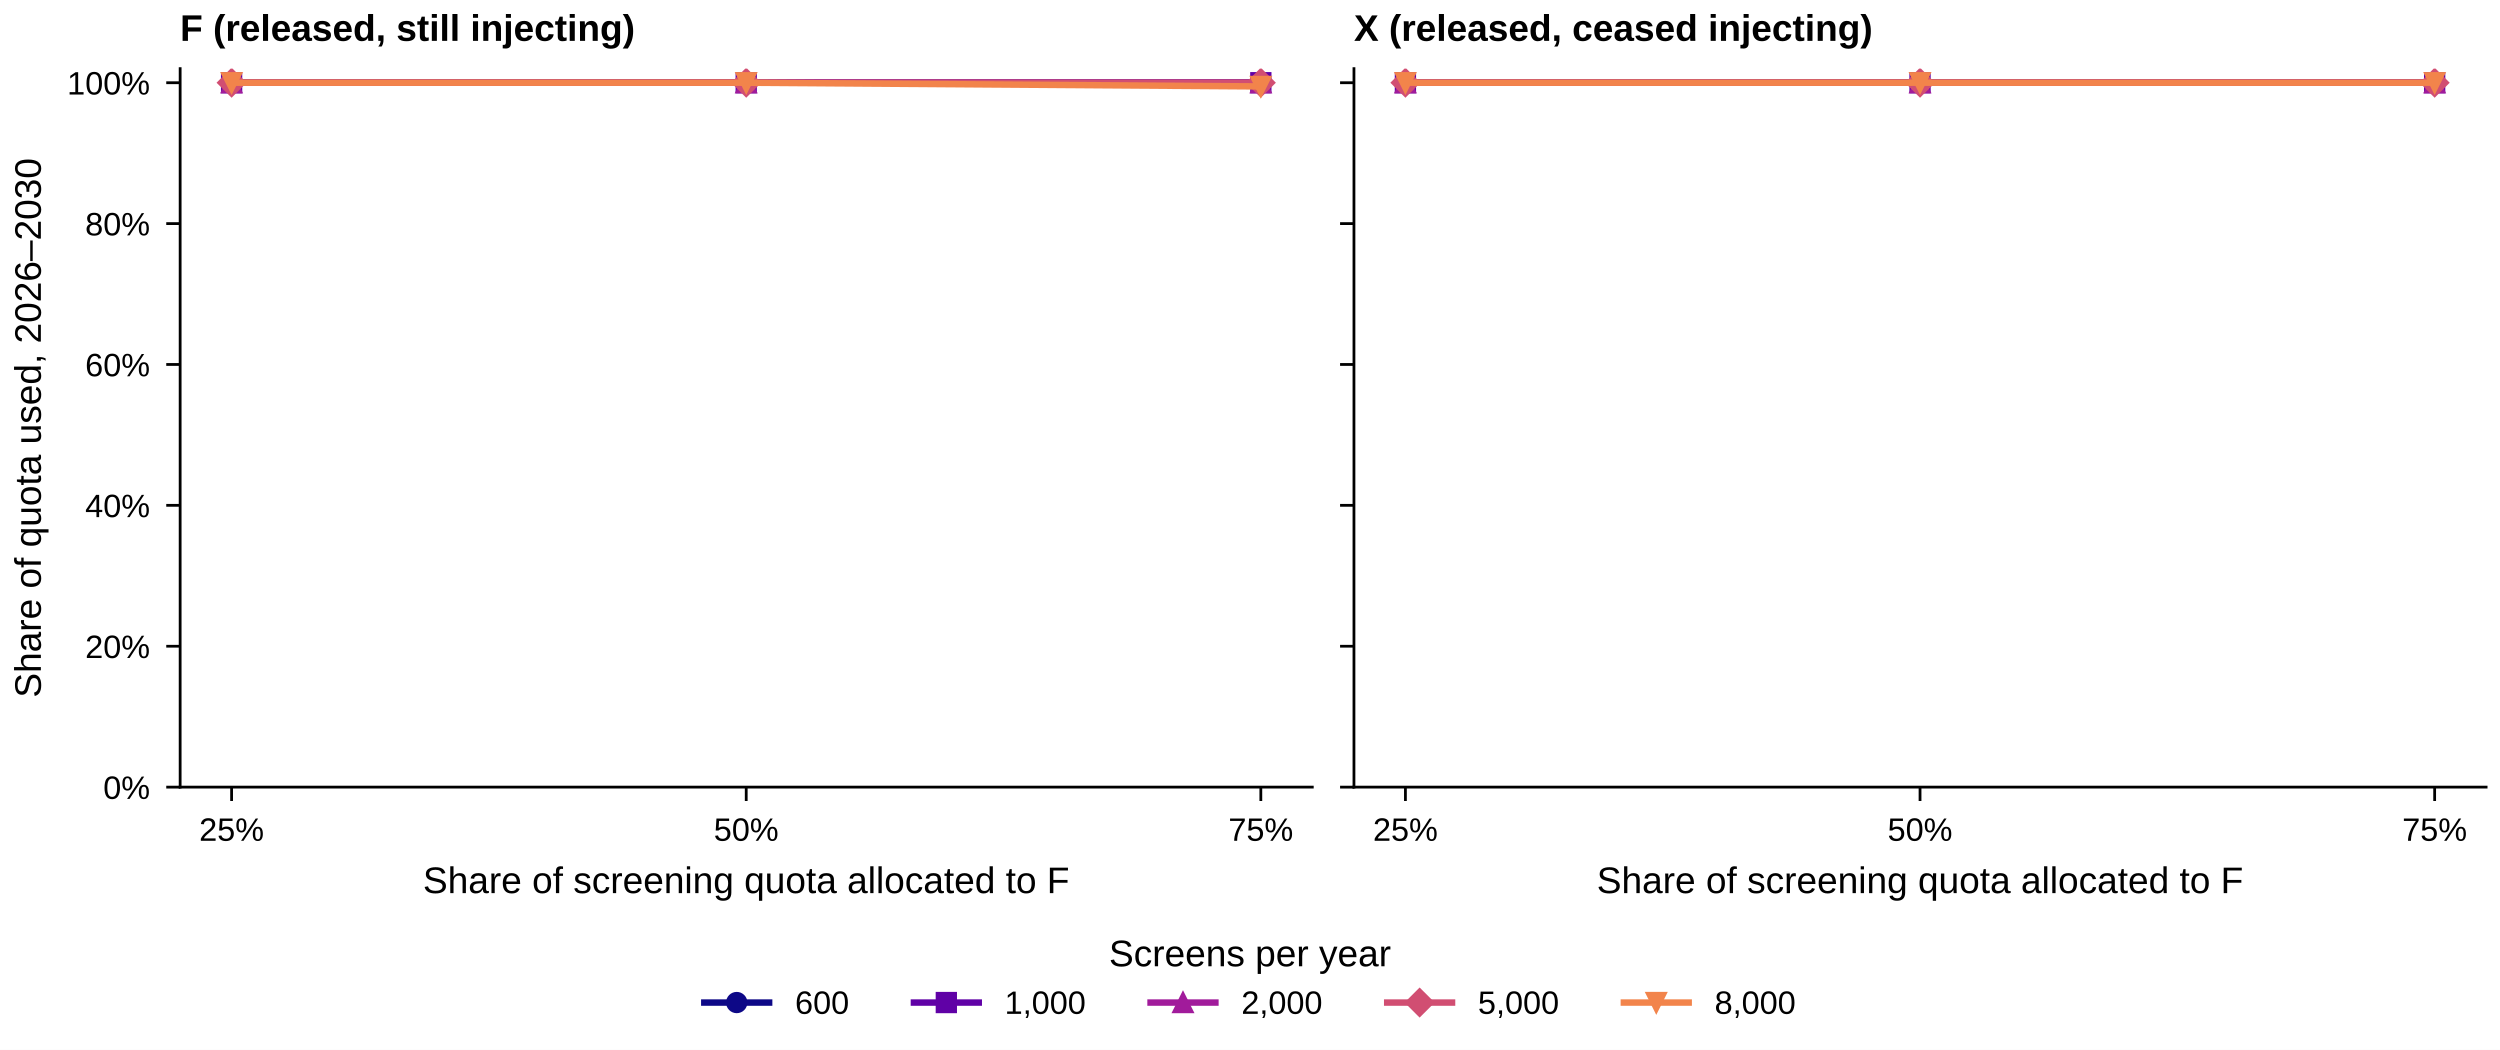
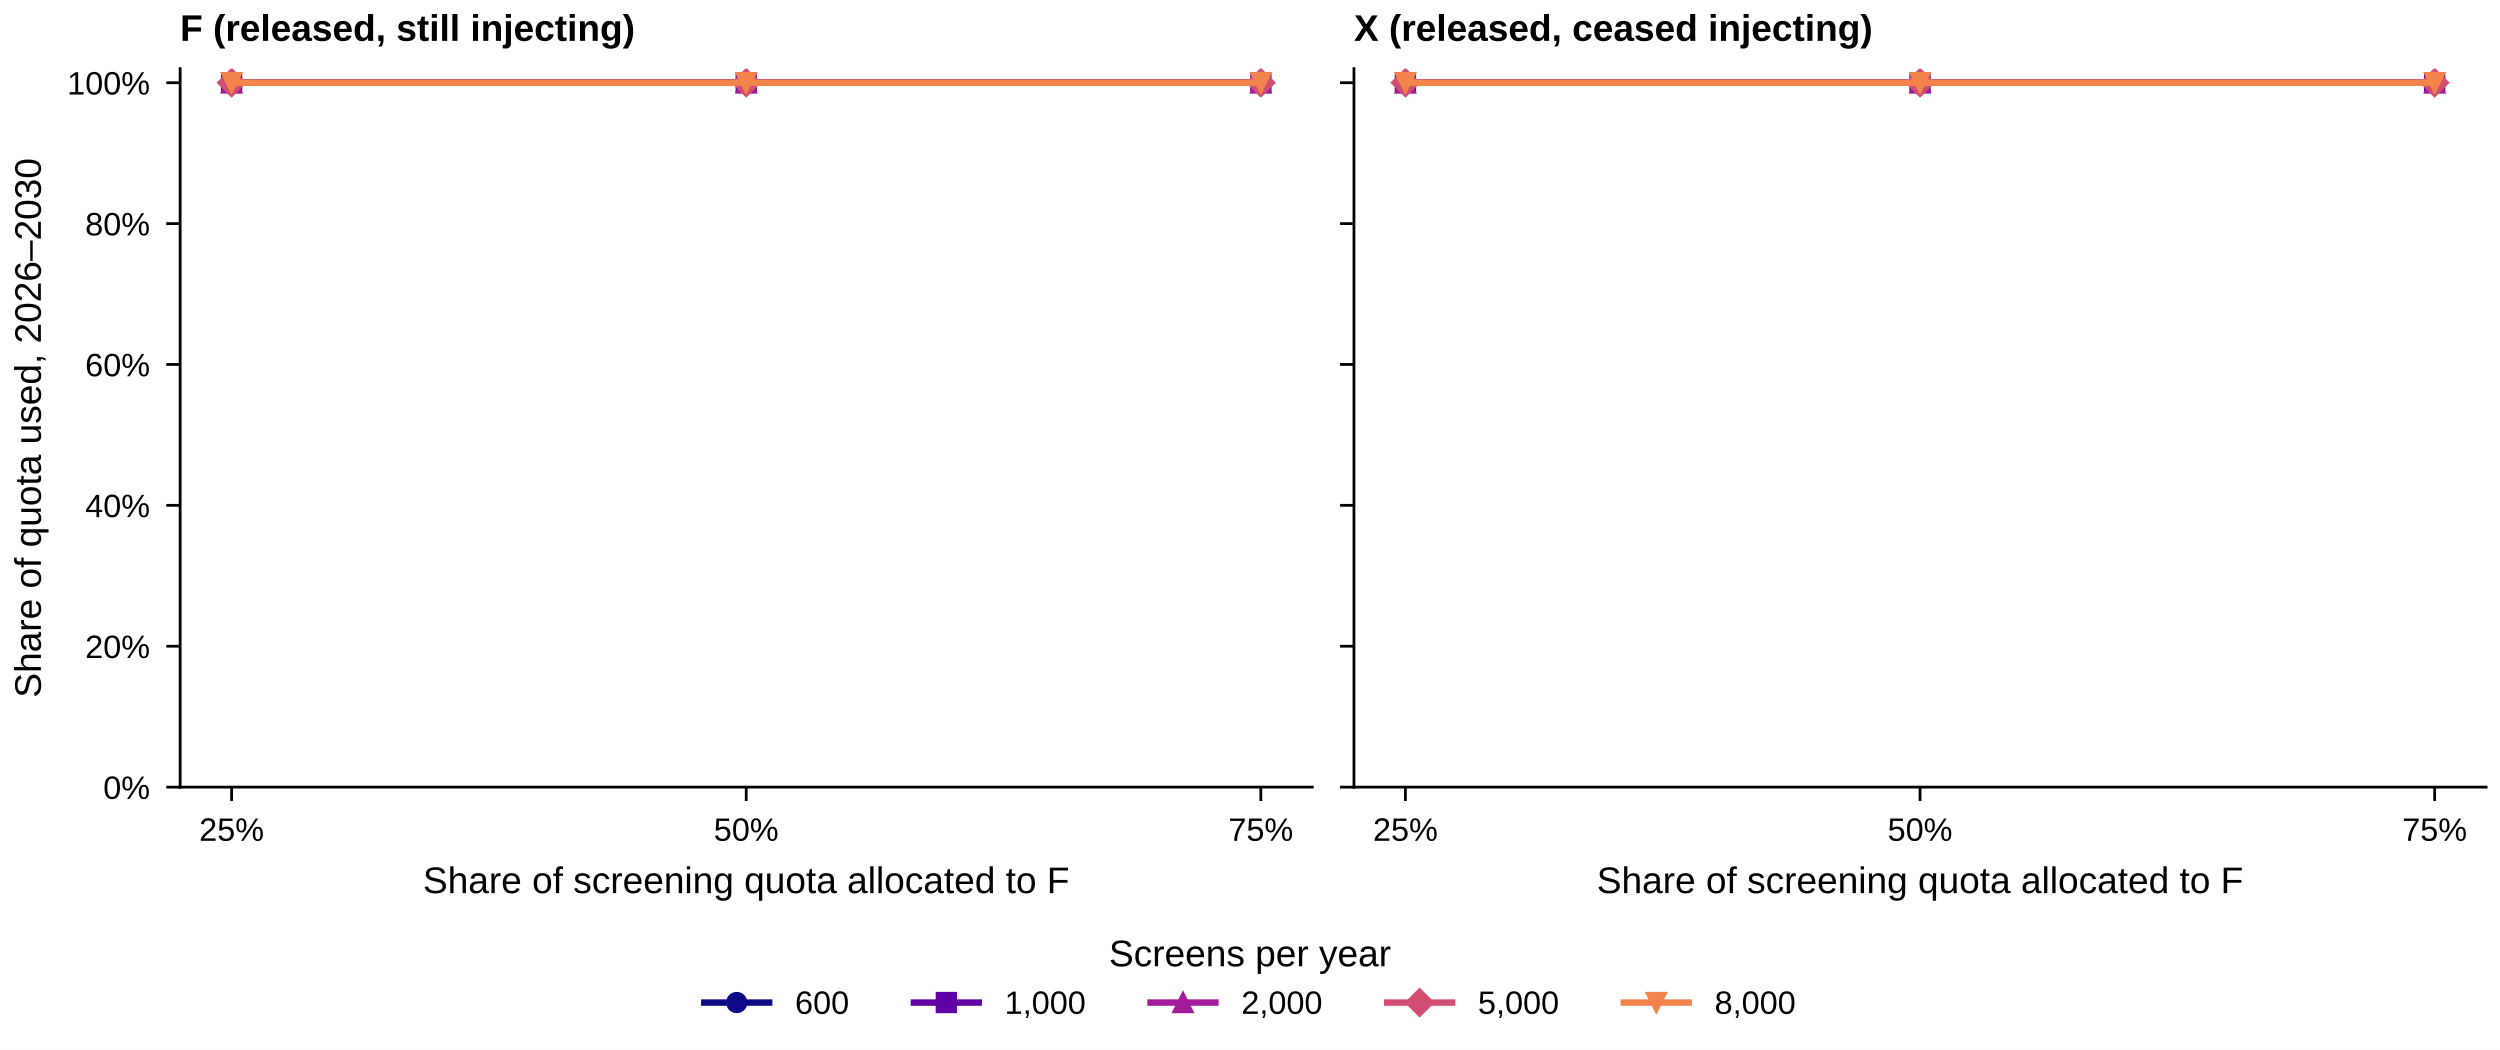
<svg xmlns="http://www.w3.org/2000/svg" xmlns:xlink="http://www.w3.org/1999/xlink" width="540pt" height="226.772pt" viewBox="0 0 540 226.772" version="1.1">
  <defs>
    <style type="text/css">*{stroke-linejoin: round; stroke-linecap: butt}</style>
  </defs>
  <g id="figure_1">
    <g id="patch_1">
      <path d="M 0 226.772  L 540 226.772  L 540 0  L 0 0  z " style="fill: #ffffff" />
    </g>
    <g id="axes_1">
      <g id="patch_2">
        <path d="M 38.911 170.016  L 283.455 170.016  L 283.455 14.824  L 38.911 14.824  z " style="fill: #ffffff" />
      </g>
      <g id="matplotlib.axis_1">
        <g id="xtick_1">
          <g id="line2d_1">
            <defs>
-               <path id="m1a1aa552fb" d="M 0 0  L 0 3  " style="stroke: #000000; stroke-width: 0.6" />
+               <path id="m0d71197e0c" d="M 0 0  L 0 3  " style="stroke: #000000; stroke-width: 0.6" />
            </defs>
            <g>
-               <use xlink:href="#m1a1aa552fb" x="50.026" y="170.016" style="stroke: #000000; stroke-width: 0.6" />
+               <use xlink:href="#m0d71197e0c" x="50.026" y="170.016" style="stroke: #000000; stroke-width: 0.6" />
            </g>
          </g>
          <g id="text_1">
            <text style="font-size: 7px; font-family: 'Arial', 'Helvetica', 'DejaVu Sans', sans-serif; text-anchor: middle" x="50.026" y="181.613" transform="rotate(-0 50.0262 181.6125)">25%</text>
          </g>
        </g>
        <g id="xtick_2">
          <g id="line2d_2">
            <g>
-               <use xlink:href="#m1a1aa552fb" x="161.183" y="170.016" style="stroke: #000000; stroke-width: 0.6" />
+               <use xlink:href="#m0d71197e0c" x="161.183" y="170.016" style="stroke: #000000; stroke-width: 0.6" />
            </g>
          </g>
          <g id="text_2">
            <text style="font-size: 7px; font-family: 'Arial', 'Helvetica', 'DejaVu Sans', sans-serif; text-anchor: middle" x="161.183" y="181.613" transform="rotate(-0 161.1827 181.6125)">50%</text>
          </g>
        </g>
        <g id="xtick_3">
          <g id="line2d_3">
            <g>
-               <use xlink:href="#m1a1aa552fb" x="272.339" y="170.016" style="stroke: #000000; stroke-width: 0.6" />
+               <use xlink:href="#m0d71197e0c" x="272.339" y="170.016" style="stroke: #000000; stroke-width: 0.6" />
            </g>
          </g>
          <g id="text_3">
            <text style="font-size: 7px; font-family: 'Arial', 'Helvetica', 'DejaVu Sans', sans-serif; text-anchor: middle" x="272.339" y="181.613" transform="rotate(-0 272.3393 181.6125)">75%</text>
          </g>
        </g>
        <g id="text_4">
          <text style="font-size: 8px; font-family: 'Arial', 'Helvetica', 'DejaVu Sans', sans-serif; text-anchor: middle" x="161.183" y="192.91" transform="rotate(-0 161.1827 192.9099)">Share of screening quota allocated to F</text>
        </g>
      </g>
      <g id="matplotlib.axis_2">
        <g id="ytick_1">
          <g id="line2d_4">
            <defs>
-               <path id="me7acd6114f" d="M 0 0  L -3 0  " style="stroke: #000000; stroke-width: 0.6" />
+               <path id="m2a6cd36271" d="M 0 0  L -3 0  " style="stroke: #000000; stroke-width: 0.6" />
            </defs>
            <g>
-               <use xlink:href="#me7acd6114f" x="38.911" y="170.016" style="stroke: #000000; stroke-width: 0.6" />
+               <use xlink:href="#m2a6cd36271" x="38.911" y="170.016" style="stroke: #000000; stroke-width: 0.6" />
            </g>
          </g>
          <g id="text_5">
            <text style="font-size: 7px; font-family: 'Arial', 'Helvetica', 'DejaVu Sans', sans-serif; text-anchor: end" x="32.411" y="172.564" transform="rotate(-0 32.41055 172.5644)">0%</text>
          </g>
        </g>
        <g id="ytick_2">
          <g id="line2d_5">
            <g>
-               <use xlink:href="#me7acd6114f" x="38.911" y="139.587" style="stroke: #000000; stroke-width: 0.6" />
+               <use xlink:href="#m2a6cd36271" x="38.911" y="139.587" style="stroke: #000000; stroke-width: 0.6" />
            </g>
          </g>
          <g id="text_6">
            <text style="font-size: 7px; font-family: 'Arial', 'Helvetica', 'DejaVu Sans', sans-serif; text-anchor: end" x="32.411" y="142.135" transform="rotate(-0 32.41055 142.1346)">20%</text>
          </g>
        </g>
        <g id="ytick_3">
          <g id="line2d_6">
            <g>
-               <use xlink:href="#me7acd6114f" x="38.911" y="109.157" style="stroke: #000000; stroke-width: 0.6" />
+               <use xlink:href="#m2a6cd36271" x="38.911" y="109.157" style="stroke: #000000; stroke-width: 0.6" />
            </g>
          </g>
          <g id="text_7">
            <text style="font-size: 7px; font-family: 'Arial', 'Helvetica', 'DejaVu Sans', sans-serif; text-anchor: end" x="32.411" y="111.705" transform="rotate(-0 32.41055 111.7049)">40%</text>
          </g>
        </g>
        <g id="ytick_4">
          <g id="line2d_7">
            <g>
-               <use xlink:href="#me7acd6114f" x="38.911" y="78.727" style="stroke: #000000; stroke-width: 0.6" />
+               <use xlink:href="#m2a6cd36271" x="38.911" y="78.727" style="stroke: #000000; stroke-width: 0.6" />
            </g>
          </g>
          <g id="text_8">
            <text style="font-size: 7px; font-family: 'Arial', 'Helvetica', 'DejaVu Sans', sans-serif; text-anchor: end" x="32.411" y="81.275" transform="rotate(-0 32.41055 81.27509)">60%</text>
          </g>
        </g>
        <g id="ytick_5">
          <g id="line2d_8">
            <g>
-               <use xlink:href="#me7acd6114f" x="38.911" y="48.297" style="stroke: #000000; stroke-width: 0.6" />
+               <use xlink:href="#m2a6cd36271" x="38.911" y="48.297" style="stroke: #000000; stroke-width: 0.6" />
            </g>
          </g>
          <g id="text_9">
            <text style="font-size: 7px; font-family: 'Arial', 'Helvetica', 'DejaVu Sans', sans-serif; text-anchor: end" x="32.411" y="50.845" transform="rotate(-0 32.41055 50.84531)">80%</text>
          </g>
        </g>
        <g id="ytick_6">
          <g id="line2d_9">
            <g>
-               <use xlink:href="#me7acd6114f" x="38.911" y="17.867" style="stroke: #000000; stroke-width: 0.6" />
+               <use xlink:href="#m2a6cd36271" x="38.911" y="17.867" style="stroke: #000000; stroke-width: 0.6" />
            </g>
          </g>
          <g id="text_10">
            <text style="font-size: 7px; font-family: 'Arial', 'Helvetica', 'DejaVu Sans', sans-serif; text-anchor: end" x="32.411" y="20.416" transform="rotate(-0 32.41055 20.41553)">100%</text>
          </g>
        </g>
        <g id="text_11">
          <text style="font-size: 8px; font-family: 'Arial', 'Helvetica', 'DejaVu Sans', sans-serif; text-anchor: middle" x="8.824" y="92.42" transform="rotate(-90 8.824459 92.42039)">Share of quota used, 2026–2030</text>
        </g>
      </g>
      <g id="line2d_10">
-         <path d="M 50.026 17.867  L 161.183 17.867  L 272.339 17.867  " clip-path="url(#p8b21cc04ac)" style="fill: none; stroke: #0d0887; stroke-width: 1.4; stroke-linecap: square" />
-         <defs>
-           <path id="m98d0a58976" d="M 0 2  C 0.53 2 1.039 1.789 1.414 1.414  C 1.789 1.039 2 0.53 2 0  C 2 -0.53 1.789 -1.039 1.414 -1.414  C 1.039 -1.789 0.53 -2 0 -2  C -0.53 -2 -1.039 -1.789 -1.414 -1.414  C -1.789 -1.039 -2 -0.53 -2 0  C -2 0.53 -1.789 1.039 -1.414 1.414  C -1.039 1.789 -0.53 2 0 2  z " style="stroke: #0d0887; stroke-width: 0.6" />
-         </defs>
-         <g clip-path="url(#p8b21cc04ac)">
-           <use xlink:href="#m98d0a58976" x="50.026" y="17.867" style="fill: #0d0887; stroke: #0d0887; stroke-width: 0.6" />
-           <use xlink:href="#m98d0a58976" x="161.183" y="17.867" style="fill: #0d0887; stroke: #0d0887; stroke-width: 0.6" />
-           <use xlink:href="#m98d0a58976" x="272.339" y="17.867" style="fill: #0d0887; stroke: #0d0887; stroke-width: 0.6" />
+         <path d="M 50.026 17.867  L 161.183 17.867  L 272.339 17.867  " clip-path="url(#p853d562ad6)" style="fill: none; stroke: #0d0887; stroke-width: 1.4; stroke-linecap: square" />
+         <defs>
+           <path id="m8c061968ac" d="M 0 2  C 0.53 2 1.039 1.789 1.414 1.414  C 1.789 1.039 2 0.53 2 0  C 2 -0.53 1.789 -1.039 1.414 -1.414  C 1.039 -1.789 0.53 -2 0 -2  C -0.53 -2 -1.039 -1.789 -1.414 -1.414  C -1.789 -1.039 -2 -0.53 -2 0  C -2 0.53 -1.789 1.039 -1.414 1.414  C -1.039 1.789 -0.53 2 0 2  z " style="stroke: #0d0887; stroke-width: 0.6" />
+         </defs>
+         <g clip-path="url(#p853d562ad6)">
+           <use xlink:href="#m8c061968ac" x="50.026" y="17.867" style="fill: #0d0887; stroke: #0d0887; stroke-width: 0.6" />
+           <use xlink:href="#m8c061968ac" x="161.183" y="17.867" style="fill: #0d0887; stroke: #0d0887; stroke-width: 0.6" />
+           <use xlink:href="#m8c061968ac" x="272.339" y="17.867" style="fill: #0d0887; stroke: #0d0887; stroke-width: 0.6" />
        </g>
      </g>
      <g id="line2d_11">
-         <path d="M 50.026 17.867  L 161.183 17.867  L 272.339 17.867  " clip-path="url(#p8b21cc04ac)" style="fill: none; stroke: #6001a6; stroke-width: 1.4; stroke-linecap: square" />
-         <defs>
-           <path id="m4f1aee3160" d="M -2 2  L 2 2  L 2 -2  L -2 -2  z " style="stroke: #6001a6; stroke-width: 0.6; stroke-linejoin: miter" />
-         </defs>
-         <g clip-path="url(#p8b21cc04ac)">
-           <use xlink:href="#m4f1aee3160" x="50.026" y="17.867" style="fill: #6001a6; stroke: #6001a6; stroke-width: 0.6; stroke-linejoin: miter" />
-           <use xlink:href="#m4f1aee3160" x="161.183" y="17.867" style="fill: #6001a6; stroke: #6001a6; stroke-width: 0.6; stroke-linejoin: miter" />
-           <use xlink:href="#m4f1aee3160" x="272.339" y="17.867" style="fill: #6001a6; stroke: #6001a6; stroke-width: 0.6; stroke-linejoin: miter" />
+         <path d="M 50.026 17.867  L 161.183 17.867  L 272.339 17.867  " clip-path="url(#p853d562ad6)" style="fill: none; stroke: #6001a6; stroke-width: 1.4; stroke-linecap: square" />
+         <defs>
+           <path id="m19488c4bcf" d="M -2 2  L 2 2  L 2 -2  L -2 -2  z " style="stroke: #6001a6; stroke-width: 0.6; stroke-linejoin: miter" />
+         </defs>
+         <g clip-path="url(#p853d562ad6)">
+           <use xlink:href="#m19488c4bcf" x="50.026" y="17.867" style="fill: #6001a6; stroke: #6001a6; stroke-width: 0.6; stroke-linejoin: miter" />
+           <use xlink:href="#m19488c4bcf" x="161.183" y="17.867" style="fill: #6001a6; stroke: #6001a6; stroke-width: 0.6; stroke-linejoin: miter" />
+           <use xlink:href="#m19488c4bcf" x="272.339" y="17.867" style="fill: #6001a6; stroke: #6001a6; stroke-width: 0.6; stroke-linejoin: miter" />
        </g>
      </g>
      <g id="line2d_12">
-         <path d="M 50.026 17.867  L 161.183 17.867  L 272.339 17.867  " clip-path="url(#p8b21cc04ac)" style="fill: none; stroke: #a11b9b; stroke-width: 1.4; stroke-linecap: square" />
-         <defs>
-           <path id="m0323c7de09" d="M 0 -2  L -2 2  L 2 2  z " style="stroke: #a11b9b; stroke-width: 0.6; stroke-linejoin: miter" />
-         </defs>
-         <g clip-path="url(#p8b21cc04ac)">
-           <use xlink:href="#m0323c7de09" x="50.026" y="17.867" style="fill: #a11b9b; stroke: #a11b9b; stroke-width: 0.6; stroke-linejoin: miter" />
-           <use xlink:href="#m0323c7de09" x="161.183" y="17.867" style="fill: #a11b9b; stroke: #a11b9b; stroke-width: 0.6; stroke-linejoin: miter" />
-           <use xlink:href="#m0323c7de09" x="272.339" y="17.867" style="fill: #a11b9b; stroke: #a11b9b; stroke-width: 0.6; stroke-linejoin: miter" />
+         <path d="M 50.026 17.867  L 161.183 17.867  L 272.339 17.867  " clip-path="url(#p853d562ad6)" style="fill: none; stroke: #a11b9b; stroke-width: 1.4; stroke-linecap: square" />
+         <defs>
+           <path id="m2ece582d1a" d="M 0 -2  L -2 2  L 2 2  z " style="stroke: #a11b9b; stroke-width: 0.6; stroke-linejoin: miter" />
+         </defs>
+         <g clip-path="url(#p853d562ad6)">
+           <use xlink:href="#m2ece582d1a" x="50.026" y="17.867" style="fill: #a11b9b; stroke: #a11b9b; stroke-width: 0.6; stroke-linejoin: miter" />
+           <use xlink:href="#m2ece582d1a" x="161.183" y="17.867" style="fill: #a11b9b; stroke: #a11b9b; stroke-width: 0.6; stroke-linejoin: miter" />
+           <use xlink:href="#m2ece582d1a" x="272.339" y="17.867" style="fill: #a11b9b; stroke: #a11b9b; stroke-width: 0.6; stroke-linejoin: miter" />
        </g>
      </g>
      <g id="line2d_13">
-         <path d="M 50.026 17.867  L 161.183 17.867  L 272.339 17.867  " clip-path="url(#p8b21cc04ac)" style="fill: none; stroke: #d14e72; stroke-width: 1.4; stroke-linecap: square" />
-         <defs>
-           <path id="mdfe0a7a833" d="M -0 2.828  L 2.828 0  L 0 -2.828  L -2.828 -0  z " style="stroke: #d14e72; stroke-width: 0.6; stroke-linejoin: miter" />
-         </defs>
-         <g clip-path="url(#p8b21cc04ac)">
-           <use xlink:href="#mdfe0a7a833" x="50.026" y="17.867" style="fill: #d14e72; stroke: #d14e72; stroke-width: 0.6; stroke-linejoin: miter" />
-           <use xlink:href="#mdfe0a7a833" x="161.183" y="17.867" style="fill: #d14e72; stroke: #d14e72; stroke-width: 0.6; stroke-linejoin: miter" />
-           <use xlink:href="#mdfe0a7a833" x="272.339" y="17.867" style="fill: #d14e72; stroke: #d14e72; stroke-width: 0.6; stroke-linejoin: miter" />
+         <path d="M 50.026 17.867  L 161.183 17.867  L 272.339 17.867  " clip-path="url(#p853d562ad6)" style="fill: none; stroke: #d14e72; stroke-width: 1.4; stroke-linecap: square" />
+         <defs>
+           <path id="m031b652343" d="M -0 2.828  L 2.828 0  L 0 -2.828  L -2.828 -0  z " style="stroke: #d14e72; stroke-width: 0.6; stroke-linejoin: miter" />
+         </defs>
+         <g clip-path="url(#p853d562ad6)">
+           <use xlink:href="#m031b652343" x="50.026" y="17.867" style="fill: #d14e72; stroke: #d14e72; stroke-width: 0.6; stroke-linejoin: miter" />
+           <use xlink:href="#m031b652343" x="161.183" y="17.867" style="fill: #d14e72; stroke: #d14e72; stroke-width: 0.6; stroke-linejoin: miter" />
+           <use xlink:href="#m031b652343" x="272.339" y="17.867" style="fill: #d14e72; stroke: #d14e72; stroke-width: 0.6; stroke-linejoin: miter" />
        </g>
      </g>
      <g id="line2d_14">
-         <path d="M 50.026 17.867  L 161.183 17.867  L 272.339 18.669  " clip-path="url(#p8b21cc04ac)" style="fill: none; stroke: #f2844b; stroke-width: 1.4; stroke-linecap: square" />
-         <defs>
-           <path id="m66168ff04a" d="M -0 2  L 2 -2  L -2 -2  z " style="stroke: #f2844b; stroke-width: 0.6; stroke-linejoin: miter" />
-         </defs>
-         <g clip-path="url(#p8b21cc04ac)">
-           <use xlink:href="#m66168ff04a" x="50.026" y="17.867" style="fill: #f2844b; stroke: #f2844b; stroke-width: 0.6; stroke-linejoin: miter" />
-           <use xlink:href="#m66168ff04a" x="161.183" y="17.867" style="fill: #f2844b; stroke: #f2844b; stroke-width: 0.6; stroke-linejoin: miter" />
-           <use xlink:href="#m66168ff04a" x="272.339" y="18.669" style="fill: #f2844b; stroke: #f2844b; stroke-width: 0.6; stroke-linejoin: miter" />
+         <path d="M 50.026 17.867  L 161.183 17.867  L 272.339 17.867  " clip-path="url(#p853d562ad6)" style="fill: none; stroke: #f2844b; stroke-width: 1.4; stroke-linecap: square" />
+         <defs>
+           <path id="m550b34c3ea" d="M -0 2  L 2 -2  L -2 -2  z " style="stroke: #f2844b; stroke-width: 0.6; stroke-linejoin: miter" />
+         </defs>
+         <g clip-path="url(#p853d562ad6)">
+           <use xlink:href="#m550b34c3ea" x="50.026" y="17.867" style="fill: #f2844b; stroke: #f2844b; stroke-width: 0.6; stroke-linejoin: miter" />
+           <use xlink:href="#m550b34c3ea" x="161.183" y="17.867" style="fill: #f2844b; stroke: #f2844b; stroke-width: 0.6; stroke-linejoin: miter" />
+           <use xlink:href="#m550b34c3ea" x="272.339" y="17.867" style="fill: #f2844b; stroke: #f2844b; stroke-width: 0.6; stroke-linejoin: miter" />
        </g>
      </g>
      <g id="patch_3">
        <path d="M 38.911 170.016  L 38.911 14.824  " style="fill: none; stroke: #000000; stroke-width: 0.6; stroke-linejoin: miter; stroke-linecap: square" />
      </g>
      <g id="patch_4">
        <path d="M 38.911 170.016  L 283.455 170.016  " style="fill: none; stroke: #000000; stroke-width: 0.6; stroke-linejoin: miter; stroke-linecap: square" />
      </g>
      <g id="text_12">
        <text style="font-weight: 700; font-size: 8px; font-family: 'Arial', 'Helvetica', 'DejaVu Sans', sans-serif; text-anchor: start" x="38.911" y="8.824" transform="rotate(-0 38.91055 8.824459)">F (released, still injecting)</text>
      </g>
    </g>
    <g id="axes_2">
      <g id="patch_5">
        <path d="M 292.455 170.016  L 537 170.016  L 537 14.824  L 292.455 14.824  z " style="fill: #ffffff" />
      </g>
      <g id="matplotlib.axis_3">
        <g id="xtick_4">
          <g id="line2d_15">
            <g>
-               <use xlink:href="#m1a1aa552fb" x="303.571" y="170.016" style="stroke: #000000; stroke-width: 0.6" />
+               <use xlink:href="#m0d71197e0c" x="303.571" y="170.016" style="stroke: #000000; stroke-width: 0.6" />
            </g>
          </g>
          <g id="text_13">
            <text style="font-size: 7px; font-family: 'Arial', 'Helvetica', 'DejaVu Sans', sans-serif; text-anchor: middle" x="303.571" y="181.613" transform="rotate(-0 303.571 181.6125)">25%</text>
          </g>
        </g>
        <g id="xtick_5">
          <g id="line2d_16">
            <g>
-               <use xlink:href="#m1a1aa552fb" x="414.728" y="170.016" style="stroke: #000000; stroke-width: 0.6" />
+               <use xlink:href="#m0d71197e0c" x="414.728" y="170.016" style="stroke: #000000; stroke-width: 0.6" />
            </g>
          </g>
          <g id="text_14">
            <text style="font-size: 7px; font-family: 'Arial', 'Helvetica', 'DejaVu Sans', sans-serif; text-anchor: middle" x="414.728" y="181.613" transform="rotate(-0 414.7276 181.6125)">50%</text>
          </g>
        </g>
        <g id="xtick_6">
          <g id="line2d_17">
            <g>
-               <use xlink:href="#m1a1aa552fb" x="525.884" y="170.016" style="stroke: #000000; stroke-width: 0.6" />
+               <use xlink:href="#m0d71197e0c" x="525.884" y="170.016" style="stroke: #000000; stroke-width: 0.6" />
            </g>
          </g>
          <g id="text_15">
            <text style="font-size: 7px; font-family: 'Arial', 'Helvetica', 'DejaVu Sans', sans-serif; text-anchor: middle" x="525.884" y="181.613" transform="rotate(-0 525.8841 181.6125)">75%</text>
          </g>
        </g>
        <g id="text_16">
          <text style="font-size: 8px; font-family: 'Arial', 'Helvetica', 'DejaVu Sans', sans-serif; text-anchor: middle" x="414.728" y="192.91" transform="rotate(-0 414.7276 192.9099)">Share of screening quota allocated to F</text>
        </g>
      </g>
      <g id="matplotlib.axis_4">
        <g id="ytick_7">
          <g id="line2d_18">
            <g>
-               <use xlink:href="#me7acd6114f" x="292.455" y="170.016" style="stroke: #000000; stroke-width: 0.6" />
+               <use xlink:href="#m2a6cd36271" x="292.455" y="170.016" style="stroke: #000000; stroke-width: 0.6" />
            </g>
          </g>
        </g>
        <g id="ytick_8">
          <g id="line2d_19">
            <g>
-               <use xlink:href="#me7acd6114f" x="292.455" y="139.587" style="stroke: #000000; stroke-width: 0.6" />
+               <use xlink:href="#m2a6cd36271" x="292.455" y="139.587" style="stroke: #000000; stroke-width: 0.6" />
            </g>
          </g>
        </g>
        <g id="ytick_9">
          <g id="line2d_20">
            <g>
-               <use xlink:href="#me7acd6114f" x="292.455" y="109.157" style="stroke: #000000; stroke-width: 0.6" />
+               <use xlink:href="#m2a6cd36271" x="292.455" y="109.157" style="stroke: #000000; stroke-width: 0.6" />
            </g>
          </g>
        </g>
        <g id="ytick_10">
          <g id="line2d_21">
            <g>
-               <use xlink:href="#me7acd6114f" x="292.455" y="78.727" style="stroke: #000000; stroke-width: 0.6" />
+               <use xlink:href="#m2a6cd36271" x="292.455" y="78.727" style="stroke: #000000; stroke-width: 0.6" />
            </g>
          </g>
        </g>
        <g id="ytick_11">
          <g id="line2d_22">
            <g>
-               <use xlink:href="#me7acd6114f" x="292.455" y="48.297" style="stroke: #000000; stroke-width: 0.6" />
+               <use xlink:href="#m2a6cd36271" x="292.455" y="48.297" style="stroke: #000000; stroke-width: 0.6" />
            </g>
          </g>
        </g>
        <g id="ytick_12">
          <g id="line2d_23">
            <g>
-               <use xlink:href="#me7acd6114f" x="292.455" y="17.867" style="stroke: #000000; stroke-width: 0.6" />
+               <use xlink:href="#m2a6cd36271" x="292.455" y="17.867" style="stroke: #000000; stroke-width: 0.6" />
            </g>
          </g>
        </g>
      </g>
      <g id="line2d_24">
-         <path d="M 303.571 17.867  L 414.728 17.867  L 525.884 17.867  " clip-path="url(#p876ce3df0f)" style="fill: none; stroke: #0d0887; stroke-width: 1.4; stroke-linecap: square" />
-         <g clip-path="url(#p876ce3df0f)">
-           <use xlink:href="#m98d0a58976" x="303.571" y="17.867" style="fill: #0d0887; stroke: #0d0887; stroke-width: 0.6" />
-           <use xlink:href="#m98d0a58976" x="414.728" y="17.867" style="fill: #0d0887; stroke: #0d0887; stroke-width: 0.6" />
-           <use xlink:href="#m98d0a58976" x="525.884" y="17.867" style="fill: #0d0887; stroke: #0d0887; stroke-width: 0.6" />
+         <path d="M 303.571 17.867  L 414.728 17.867  L 525.884 17.867  " clip-path="url(#pf6fd7c53aa)" style="fill: none; stroke: #0d0887; stroke-width: 1.4; stroke-linecap: square" />
+         <g clip-path="url(#pf6fd7c53aa)">
+           <use xlink:href="#m8c061968ac" x="303.571" y="17.867" style="fill: #0d0887; stroke: #0d0887; stroke-width: 0.6" />
+           <use xlink:href="#m8c061968ac" x="414.728" y="17.867" style="fill: #0d0887; stroke: #0d0887; stroke-width: 0.6" />
+           <use xlink:href="#m8c061968ac" x="525.884" y="17.867" style="fill: #0d0887; stroke: #0d0887; stroke-width: 0.6" />
        </g>
      </g>
      <g id="line2d_25">
-         <path d="M 303.571 17.867  L 414.728 17.867  L 525.884 17.867  " clip-path="url(#p876ce3df0f)" style="fill: none; stroke: #6001a6; stroke-width: 1.4; stroke-linecap: square" />
-         <g clip-path="url(#p876ce3df0f)">
-           <use xlink:href="#m4f1aee3160" x="303.571" y="17.867" style="fill: #6001a6; stroke: #6001a6; stroke-width: 0.6; stroke-linejoin: miter" />
-           <use xlink:href="#m4f1aee3160" x="414.728" y="17.867" style="fill: #6001a6; stroke: #6001a6; stroke-width: 0.6; stroke-linejoin: miter" />
-           <use xlink:href="#m4f1aee3160" x="525.884" y="17.867" style="fill: #6001a6; stroke: #6001a6; stroke-width: 0.6; stroke-linejoin: miter" />
+         <path d="M 303.571 17.867  L 414.728 17.867  L 525.884 17.867  " clip-path="url(#pf6fd7c53aa)" style="fill: none; stroke: #6001a6; stroke-width: 1.4; stroke-linecap: square" />
+         <g clip-path="url(#pf6fd7c53aa)">
+           <use xlink:href="#m19488c4bcf" x="303.571" y="17.867" style="fill: #6001a6; stroke: #6001a6; stroke-width: 0.6; stroke-linejoin: miter" />
+           <use xlink:href="#m19488c4bcf" x="414.728" y="17.867" style="fill: #6001a6; stroke: #6001a6; stroke-width: 0.6; stroke-linejoin: miter" />
+           <use xlink:href="#m19488c4bcf" x="525.884" y="17.867" style="fill: #6001a6; stroke: #6001a6; stroke-width: 0.6; stroke-linejoin: miter" />
        </g>
      </g>
      <g id="line2d_26">
-         <path d="M 303.571 17.867  L 414.728 17.867  L 525.884 17.867  " clip-path="url(#p876ce3df0f)" style="fill: none; stroke: #a11b9b; stroke-width: 1.4; stroke-linecap: square" />
-         <g clip-path="url(#p876ce3df0f)">
-           <use xlink:href="#m0323c7de09" x="303.571" y="17.867" style="fill: #a11b9b; stroke: #a11b9b; stroke-width: 0.6; stroke-linejoin: miter" />
-           <use xlink:href="#m0323c7de09" x="414.728" y="17.867" style="fill: #a11b9b; stroke: #a11b9b; stroke-width: 0.6; stroke-linejoin: miter" />
-           <use xlink:href="#m0323c7de09" x="525.884" y="17.867" style="fill: #a11b9b; stroke: #a11b9b; stroke-width: 0.6; stroke-linejoin: miter" />
+         <path d="M 303.571 17.867  L 414.728 17.867  L 525.884 17.867  " clip-path="url(#pf6fd7c53aa)" style="fill: none; stroke: #a11b9b; stroke-width: 1.4; stroke-linecap: square" />
+         <g clip-path="url(#pf6fd7c53aa)">
+           <use xlink:href="#m2ece582d1a" x="303.571" y="17.867" style="fill: #a11b9b; stroke: #a11b9b; stroke-width: 0.6; stroke-linejoin: miter" />
+           <use xlink:href="#m2ece582d1a" x="414.728" y="17.867" style="fill: #a11b9b; stroke: #a11b9b; stroke-width: 0.6; stroke-linejoin: miter" />
+           <use xlink:href="#m2ece582d1a" x="525.884" y="17.867" style="fill: #a11b9b; stroke: #a11b9b; stroke-width: 0.6; stroke-linejoin: miter" />
        </g>
      </g>
      <g id="line2d_27">
-         <path d="M 303.571 17.867  L 414.728 17.867  L 525.884 17.867  " clip-path="url(#p876ce3df0f)" style="fill: none; stroke: #d14e72; stroke-width: 1.4; stroke-linecap: square" />
-         <g clip-path="url(#p876ce3df0f)">
-           <use xlink:href="#mdfe0a7a833" x="303.571" y="17.867" style="fill: #d14e72; stroke: #d14e72; stroke-width: 0.6; stroke-linejoin: miter" />
-           <use xlink:href="#mdfe0a7a833" x="414.728" y="17.867" style="fill: #d14e72; stroke: #d14e72; stroke-width: 0.6; stroke-linejoin: miter" />
-           <use xlink:href="#mdfe0a7a833" x="525.884" y="17.867" style="fill: #d14e72; stroke: #d14e72; stroke-width: 0.6; stroke-linejoin: miter" />
+         <path d="M 303.571 17.867  L 414.728 17.867  L 525.884 17.867  " clip-path="url(#pf6fd7c53aa)" style="fill: none; stroke: #d14e72; stroke-width: 1.4; stroke-linecap: square" />
+         <g clip-path="url(#pf6fd7c53aa)">
+           <use xlink:href="#m031b652343" x="303.571" y="17.867" style="fill: #d14e72; stroke: #d14e72; stroke-width: 0.6; stroke-linejoin: miter" />
+           <use xlink:href="#m031b652343" x="414.728" y="17.867" style="fill: #d14e72; stroke: #d14e72; stroke-width: 0.6; stroke-linejoin: miter" />
+           <use xlink:href="#m031b652343" x="525.884" y="17.867" style="fill: #d14e72; stroke: #d14e72; stroke-width: 0.6; stroke-linejoin: miter" />
        </g>
      </g>
      <g id="line2d_28">
-         <path d="M 303.571 17.867  L 414.728 17.867  L 525.884 17.867  " clip-path="url(#p876ce3df0f)" style="fill: none; stroke: #f2844b; stroke-width: 1.4; stroke-linecap: square" />
-         <g clip-path="url(#p876ce3df0f)">
-           <use xlink:href="#m66168ff04a" x="303.571" y="17.867" style="fill: #f2844b; stroke: #f2844b; stroke-width: 0.6; stroke-linejoin: miter" />
-           <use xlink:href="#m66168ff04a" x="414.728" y="17.867" style="fill: #f2844b; stroke: #f2844b; stroke-width: 0.6; stroke-linejoin: miter" />
-           <use xlink:href="#m66168ff04a" x="525.884" y="17.867" style="fill: #f2844b; stroke: #f2844b; stroke-width: 0.6; stroke-linejoin: miter" />
+         <path d="M 303.571 17.867  L 414.728 17.867  L 525.884 17.867  " clip-path="url(#pf6fd7c53aa)" style="fill: none; stroke: #f2844b; stroke-width: 1.4; stroke-linecap: square" />
+         <g clip-path="url(#pf6fd7c53aa)">
+           <use xlink:href="#m550b34c3ea" x="303.571" y="17.867" style="fill: #f2844b; stroke: #f2844b; stroke-width: 0.6; stroke-linejoin: miter" />
+           <use xlink:href="#m550b34c3ea" x="414.728" y="17.867" style="fill: #f2844b; stroke: #f2844b; stroke-width: 0.6; stroke-linejoin: miter" />
+           <use xlink:href="#m550b34c3ea" x="525.884" y="17.867" style="fill: #f2844b; stroke: #f2844b; stroke-width: 0.6; stroke-linejoin: miter" />
        </g>
      </g>
      <g id="patch_6">
        <path d="M 292.455 170.016  L 292.455 14.824  " style="fill: none; stroke: #000000; stroke-width: 0.6; stroke-linejoin: miter; stroke-linecap: square" />
      </g>
      <g id="patch_7">
        <path d="M 292.455 170.016  L 537 170.016  " style="fill: none; stroke: #000000; stroke-width: 0.6; stroke-linejoin: miter; stroke-linecap: square" />
      </g>
      <g id="text_17">
        <text style="font-weight: 700; font-size: 8px; font-family: 'Arial', 'Helvetica', 'DejaVu Sans', sans-serif; text-anchor: start" x="292.455" y="8.824" transform="rotate(-0 292.4554 8.824459)">X (released, ceased injecting)</text>
      </g>
    </g>
    <g id="legend_1">
      <g id="text_18">
        <text style="font-size: 8px; font-family: 'Arial', 'Helvetica', 'DejaVu Sans', sans-serif; text-anchor: start" x="239.543" y="208.719" transform="rotate(-0 239.5431 208.7186)">Screens per year</text>
      </g>
      <g id="line2d_29">
        <path d="M 152.13 216.549  L 159.13 216.549  L 166.13 216.549  " style="fill: none; stroke: #0d0887; stroke-width: 1.4; stroke-linecap: square" />
        <g>
-           <use xlink:href="#m98d0a58976" x="159.13" y="216.549" style="fill: #0d0887; stroke: #0d0887; stroke-width: 0.6" />
+           <use xlink:href="#m8c061968ac" x="159.13" y="216.549" style="fill: #0d0887; stroke: #0d0887; stroke-width: 0.6" />
        </g>
      </g>
      <g id="text_19">
        <text style="font-size: 7px; font-family: 'Arial', 'Helvetica', 'DejaVu Sans', sans-serif; text-anchor: start" x="171.73" y="218.999" transform="rotate(-0 171.7304 218.9985)">600</text>
      </g>
      <g id="line2d_30">
        <path d="M 197.408 216.549  L 204.408 216.549  L 211.408 216.549  " style="fill: none; stroke: #6001a6; stroke-width: 1.4; stroke-linecap: square" />
        <g>
-           <use xlink:href="#m4f1aee3160" x="204.408" y="216.549" style="fill: #6001a6; stroke: #6001a6; stroke-width: 0.6; stroke-linejoin: miter" />
+           <use xlink:href="#m19488c4bcf" x="204.408" y="216.549" style="fill: #6001a6; stroke: #6001a6; stroke-width: 0.6; stroke-linejoin: miter" />
        </g>
      </g>
      <g id="text_20">
        <text style="font-size: 7px; font-family: 'Arial', 'Helvetica', 'DejaVu Sans', sans-serif; text-anchor: start" x="217.008" y="218.999" transform="rotate(-0 217.0084 218.9985)">1,000</text>
      </g>
      <g id="line2d_31">
        <path d="M 248.524 216.549  L 255.524 216.549  L 262.524 216.549  " style="fill: none; stroke: #a11b9b; stroke-width: 1.4; stroke-linecap: square" />
        <g>
-           <use xlink:href="#m0323c7de09" x="255.524" y="216.549" style="fill: #a11b9b; stroke: #a11b9b; stroke-width: 0.6; stroke-linejoin: miter" />
+           <use xlink:href="#m2ece582d1a" x="255.524" y="216.549" style="fill: #a11b9b; stroke: #a11b9b; stroke-width: 0.6; stroke-linejoin: miter" />
        </g>
      </g>
      <g id="text_21">
        <text style="font-size: 7px; font-family: 'Arial', 'Helvetica', 'DejaVu Sans', sans-serif; text-anchor: start" x="268.124" y="218.999" transform="rotate(-0 268.1237 218.9985)">2,000</text>
      </g>
      <g id="line2d_32">
        <path d="M 299.639 216.549  L 306.639 216.549  L 313.639 216.549  " style="fill: none; stroke: #d14e72; stroke-width: 1.4; stroke-linecap: square" />
        <g>
-           <use xlink:href="#mdfe0a7a833" x="306.639" y="216.549" style="fill: #d14e72; stroke: #d14e72; stroke-width: 0.6; stroke-linejoin: miter" />
+           <use xlink:href="#m031b652343" x="306.639" y="216.549" style="fill: #d14e72; stroke: #d14e72; stroke-width: 0.6; stroke-linejoin: miter" />
        </g>
      </g>
      <g id="text_22">
        <text style="font-size: 7px; font-family: 'Arial', 'Helvetica', 'DejaVu Sans', sans-serif; text-anchor: start" x="319.239" y="218.999" transform="rotate(-0 319.239 218.9985)">5,000</text>
      </g>
      <g id="line2d_33">
        <path d="M 350.754 216.549  L 357.754 216.549  L 364.754 216.549  " style="fill: none; stroke: #f2844b; stroke-width: 1.4; stroke-linecap: square" />
        <g>
-           <use xlink:href="#m66168ff04a" x="357.754" y="216.549" style="fill: #f2844b; stroke: #f2844b; stroke-width: 0.6; stroke-linejoin: miter" />
+           <use xlink:href="#m550b34c3ea" x="357.754" y="216.549" style="fill: #f2844b; stroke: #f2844b; stroke-width: 0.6; stroke-linejoin: miter" />
        </g>
      </g>
      <g id="text_23">
        <text style="font-size: 7px; font-family: 'Arial', 'Helvetica', 'DejaVu Sans', sans-serif; text-anchor: start" x="370.354" y="218.999" transform="rotate(-0 370.3543 218.9985)">8,000</text>
      </g>
    </g>
  </g>
  <defs>
-     <clipPath id="p8b21cc04ac">
+     <clipPath id="p853d562ad6">
      <rect x="38.911" y="14.824" width="244.544" height="155.192" />
    </clipPath>
-     <clipPath id="p876ce3df0f">
+     <clipPath id="pf6fd7c53aa">
      <rect x="292.455" y="14.824" width="244.544" height="155.192" />
    </clipPath>
  </defs>
</svg>
